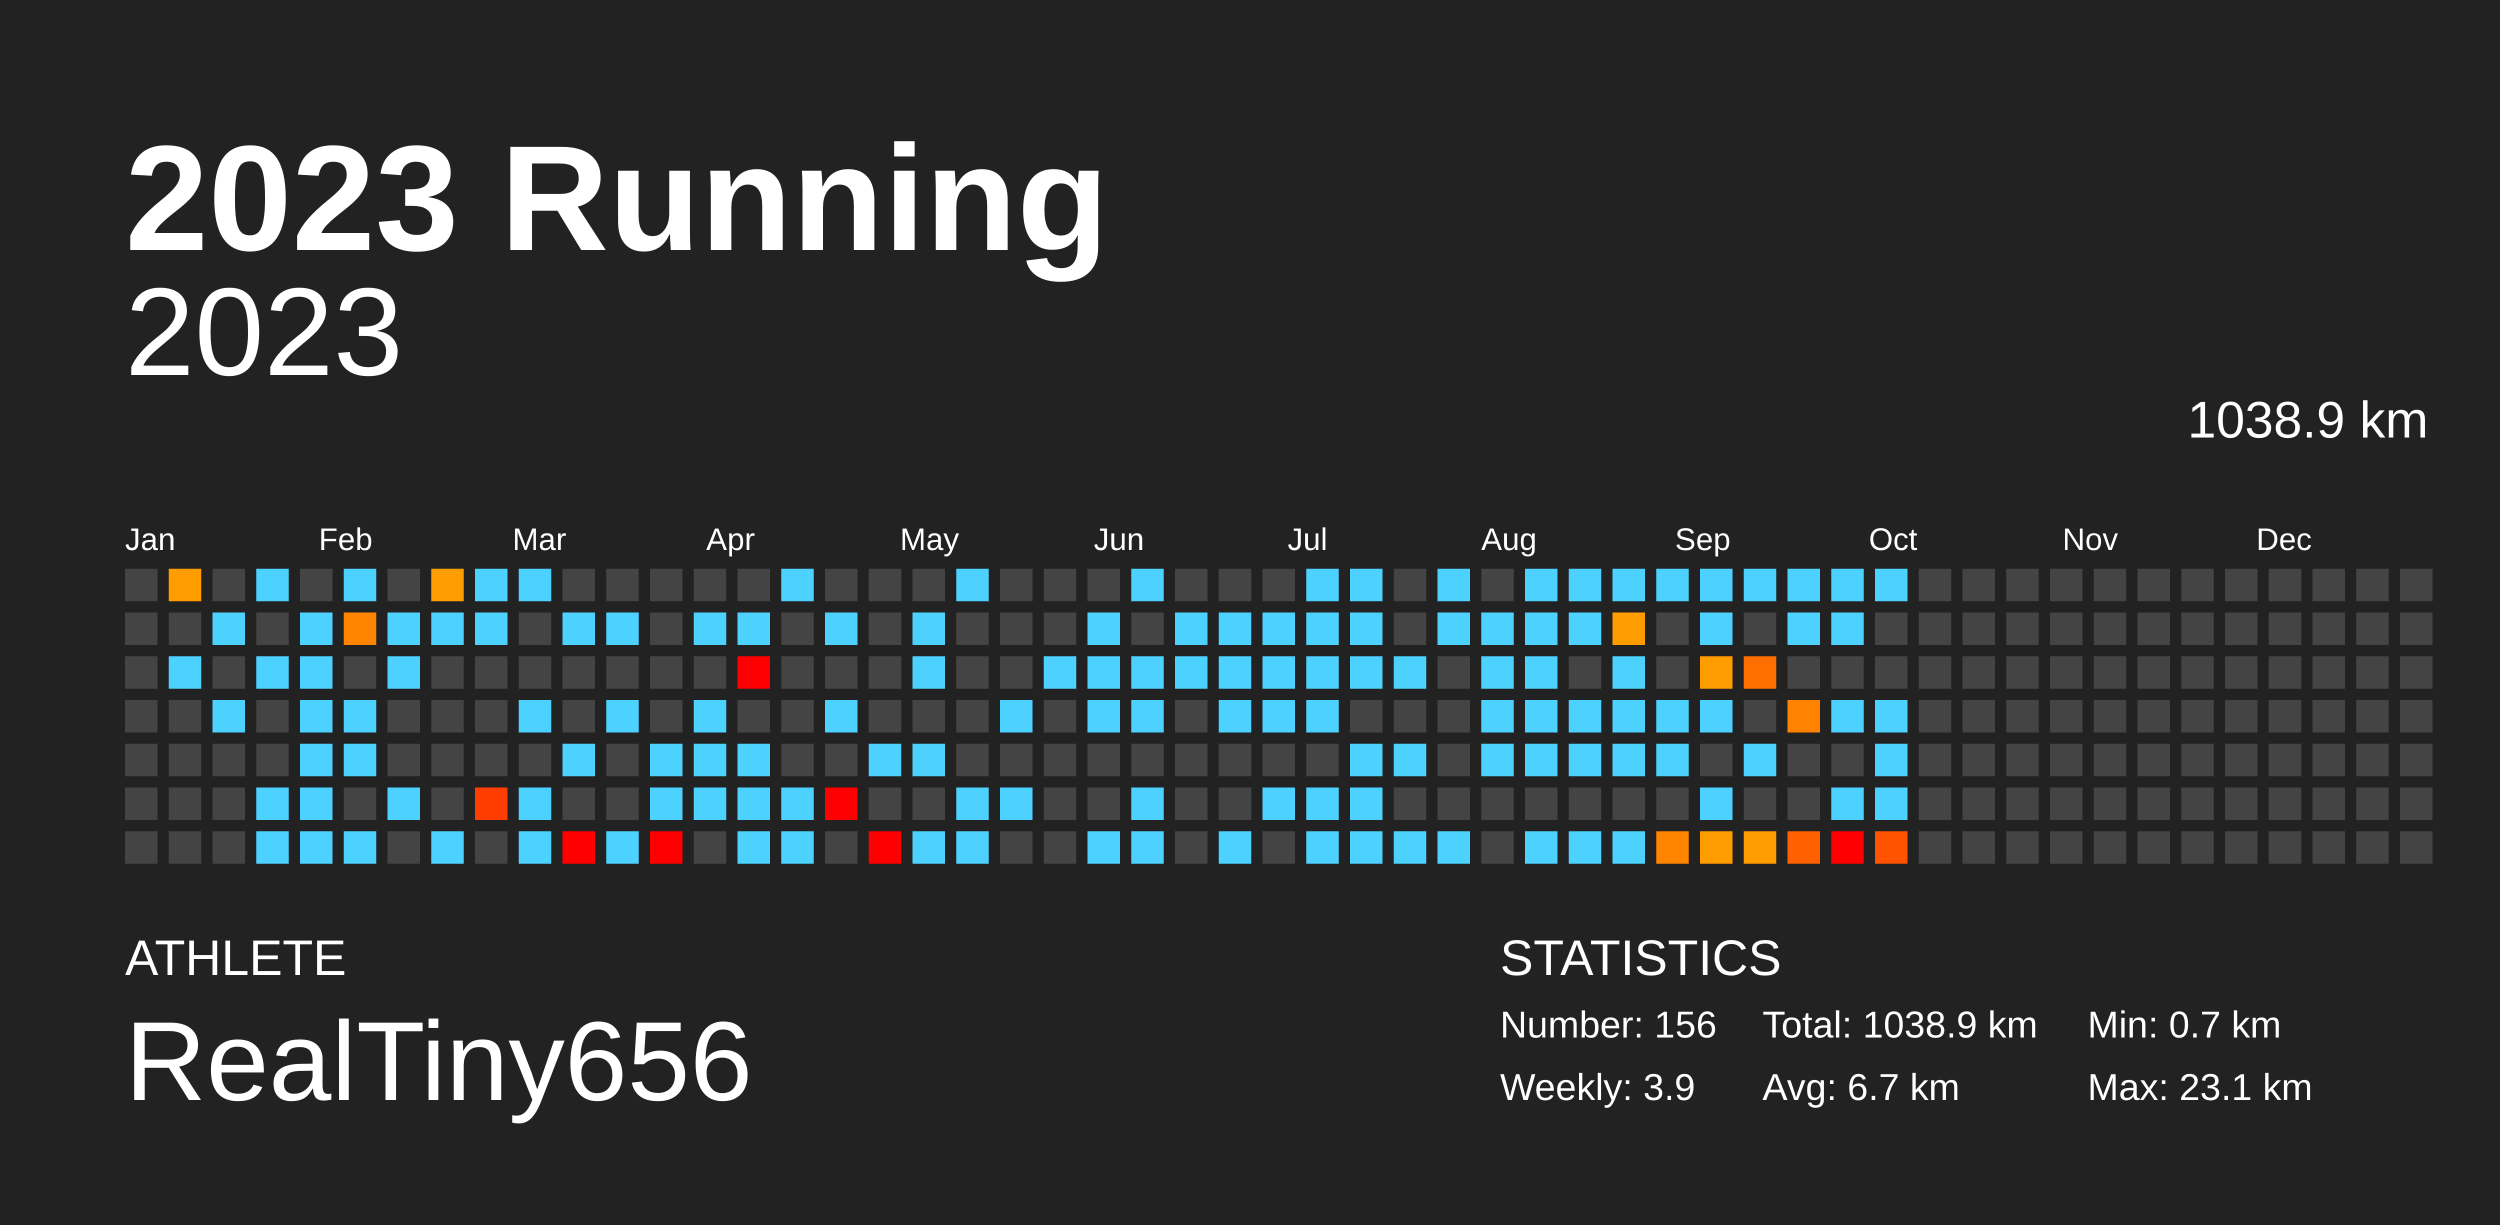
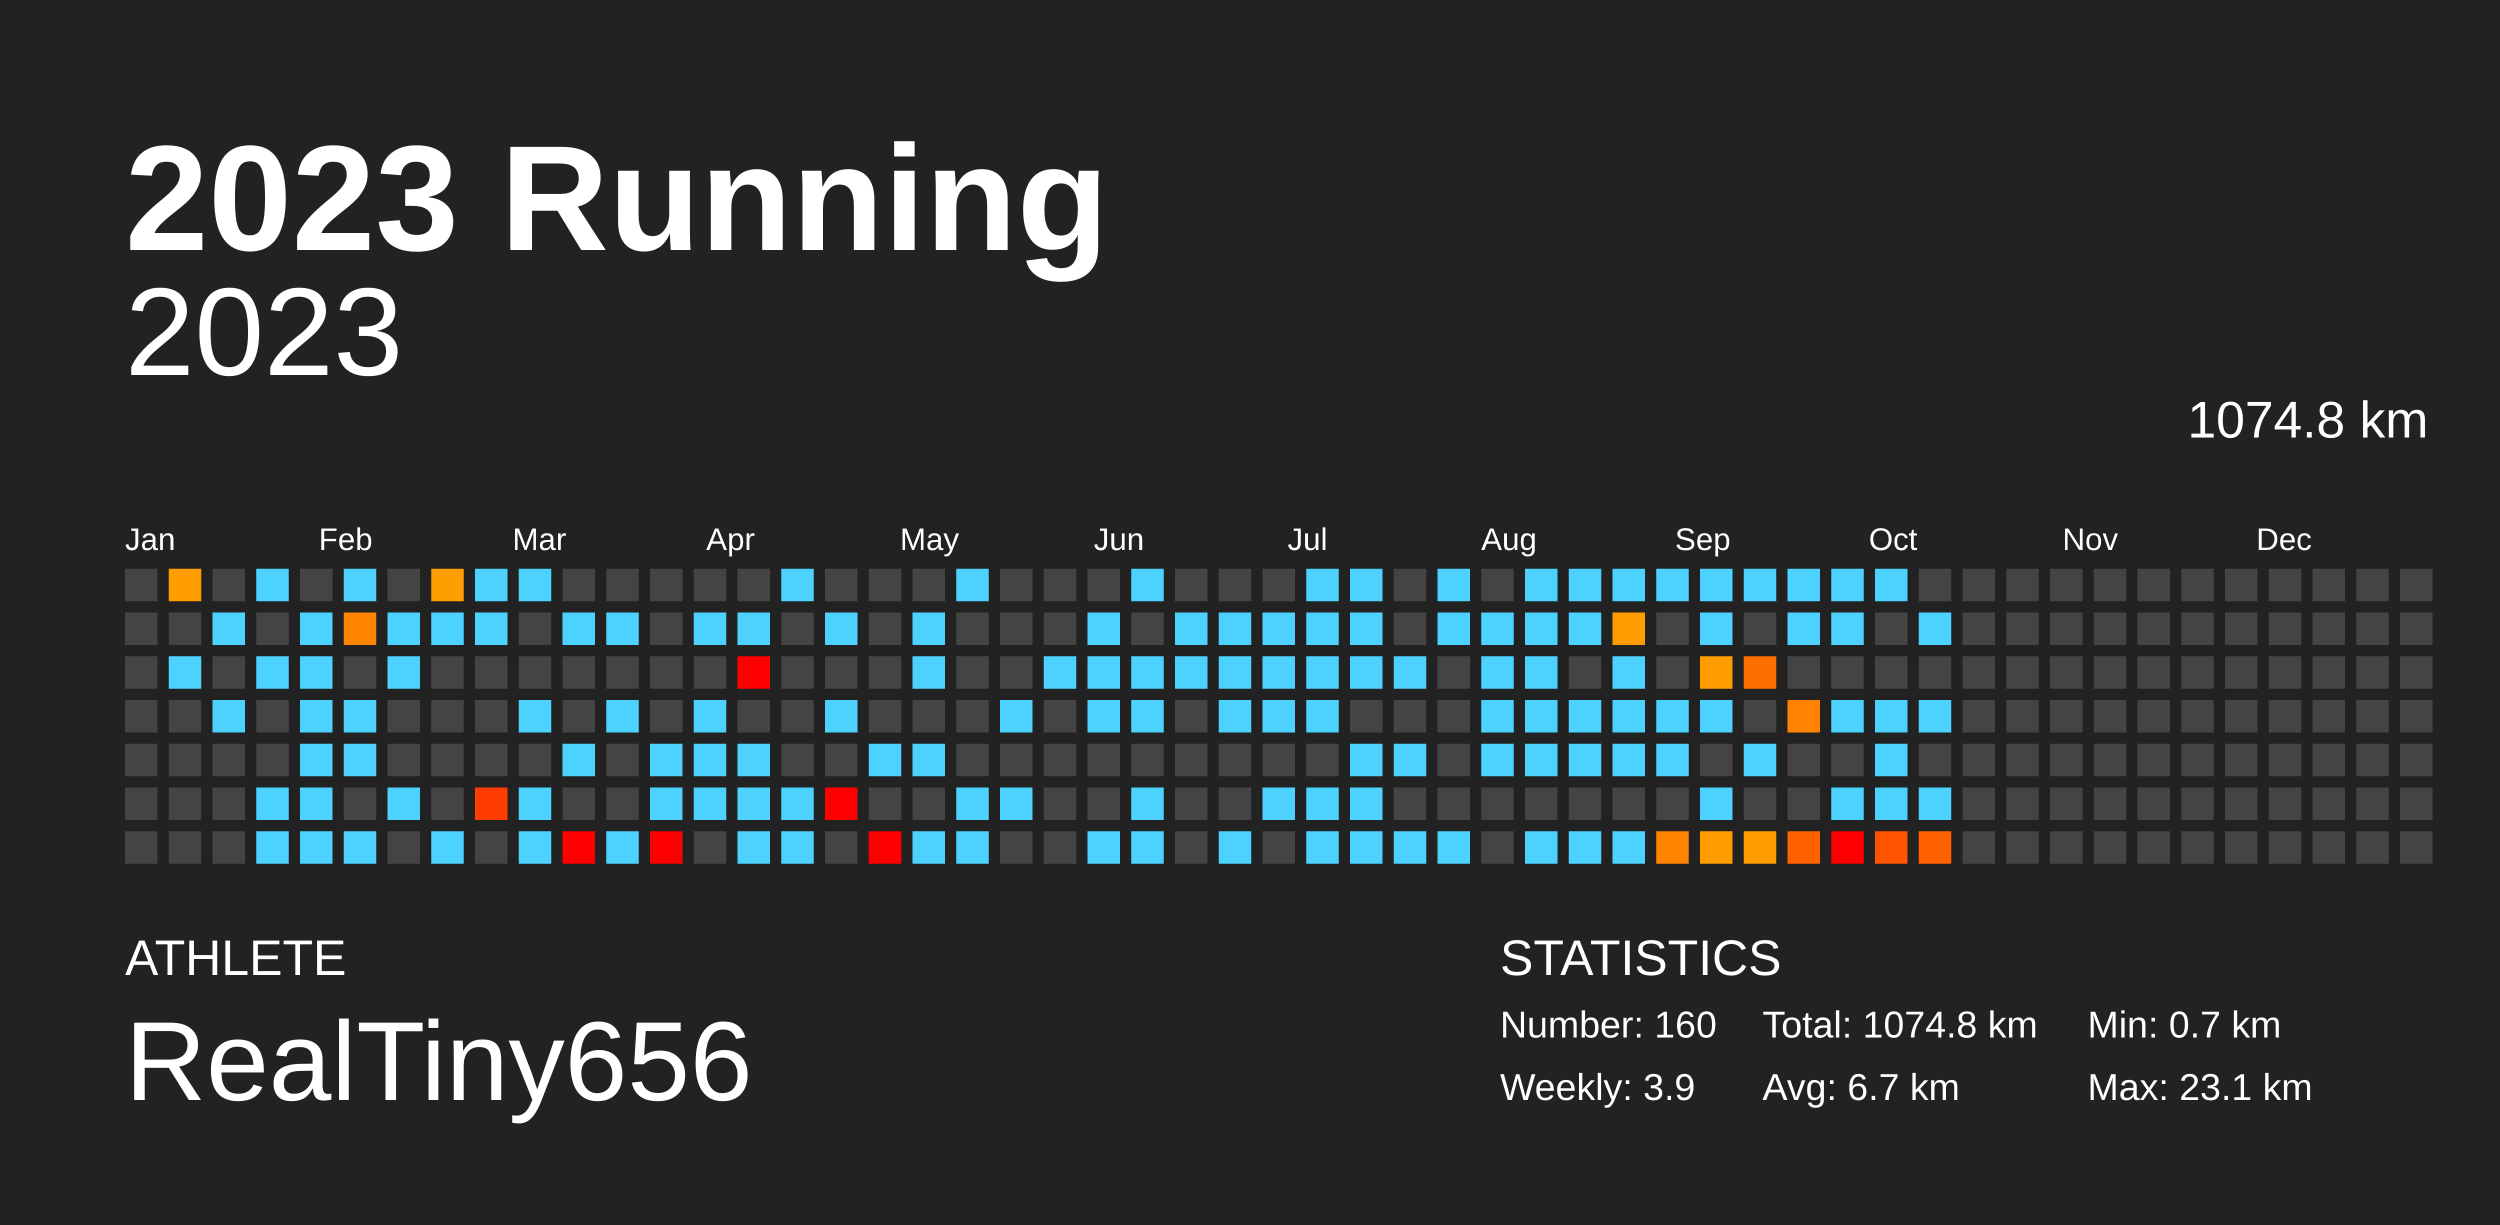
<svg xmlns="http://www.w3.org/2000/svg" baseProfile="full" height="98mm" version="1.1" viewBox="0,0,200,98" width="200mm">
  <defs />
  <rect fill="#222222" height="98" width="200" x="0" y="0" />
  <text fill="#FFFFFF" style="font-size:12px; font-family:Arial; font-weight:bold;" x="10" y="20">2023 Running</text>
  <text fill="#FFFFFF" style="font-size:4px; font-family:Arial" x="10" y="78">ATHLETE</text>
  <text fill="#FFFFFF" style="font-size:9px; font-family:Arial" x="10" y="88">RealTiny656</text>
  <text fill="#FFFFFF" style="font-size:4px; font-family:Arial" x="120" y="78">STATISTICS</text>
-   <text fill="#FFFFFF" style="font-size:3px; font-family:Arial" x="120" y="83">Number: 156</text>
+   <text fill="#FFFFFF" style="font-size:3px; font-family:Arial" x="120" y="83">Number: 160</text>
  <text fill="#FFFFFF" style="font-size:3px; font-family:Arial" x="120" y="88">Weekly: 3.9</text>
-   <text fill="#FFFFFF" style="font-size:3px; font-family:Arial" x="141" y="83">Total: 1038.9 km</text>
+   <text fill="#FFFFFF" style="font-size:3px; font-family:Arial" x="141" y="83">Total: 1074.8 km</text>
  <text fill="#FFFFFF" style="font-size:3px; font-family:Arial" x="141" y="88">Avg: 6.7 km</text>
  <text fill="#FFFFFF" style="font-size:3px; font-family:Arial" x="167" y="83">Min: 0.7 km</text>
  <text fill="#FFFFFF" style="font-size:3px; font-family:Arial" x="167" y="88">Max: 23.1 km</text>
  <text alignment-baseline="hanging" fill="#FFFFFF" style="font-size:10.0px; font-family:Arial;" x="10" y="30">2023</text>
-   <text alignment-baseline="hanging" fill="#FFFFFF" style="font-size:4.125px; font-family:Arial;" x="175" y="35">1038.9 km</text>
+   <text alignment-baseline="hanging" fill="#FFFFFF" style="font-size:4.125px; font-family:Arial;" x="175" y="35">1074.8 km</text>
  <text fill="#FFFFFF" style="font-size:2.5px; font-family:Arial" x="10.0" y="44">Jan</text>
  <text fill="#FFFFFF" style="font-size:2.5px; font-family:Arial" x="25.5" y="44">Feb</text>
  <text fill="#FFFFFF" style="font-size:2.5px; font-family:Arial" x="41.0" y="44">Mar</text>
  <text fill="#FFFFFF" style="font-size:2.5px; font-family:Arial" x="56.5" y="44">Apr</text>
  <text fill="#FFFFFF" style="font-size:2.5px; font-family:Arial" x="72.0" y="44">May</text>
  <text fill="#FFFFFF" style="font-size:2.5px; font-family:Arial" x="87.5" y="44">Jun</text>
  <text fill="#FFFFFF" style="font-size:2.5px; font-family:Arial" x="103.0" y="44">Jul</text>
  <text fill="#FFFFFF" style="font-size:2.5px; font-family:Arial" x="118.5" y="44">Aug</text>
  <text fill="#FFFFFF" style="font-size:2.5px; font-family:Arial" x="134.0" y="44">Sep</text>
  <text fill="#FFFFFF" style="font-size:2.5px; font-family:Arial" x="149.5" y="44">Oct</text>
  <text fill="#FFFFFF" style="font-size:2.5px; font-family:Arial" x="165.0" y="44">Nov</text>
  <text fill="#FFFFFF" style="font-size:2.5px; font-family:Arial" x="180.5" y="44">Dec</text>
  <rect fill="#444444" height="2.6" width="2.6" x="10.0" y="45.5" />
  <rect fill="#444444" height="2.6" width="2.6" x="10.0" y="49.0" />
  <rect fill="#444444" height="2.6" width="2.6" x="10.0" y="52.5" />
  <rect fill="#444444" height="2.6" width="2.6" x="10.0" y="56.0" />
  <rect fill="#444444" height="2.6" width="2.6" x="10.0" y="59.5" />
  <rect fill="#444444" height="2.6" width="2.6" x="10.0" y="63.0" />
  <rect fill="#444444" height="2.6" width="2.6" x="10.0" y="66.5" />
  <rect fill="#ff9c00" height="2.6" width="2.6" x="13.5" y="45.5" />
  <rect fill="#444444" height="2.6" width="2.6" x="13.5" y="49.0" />
  <rect fill="#4dd2ff" height="2.6" width="2.6" x="13.5" y="52.5" />
  <rect fill="#444444" height="2.6" width="2.6" x="13.5" y="56.0" />
  <rect fill="#444444" height="2.6" width="2.6" x="13.5" y="59.5" />
  <rect fill="#444444" height="2.6" width="2.6" x="13.5" y="63.0" />
  <rect fill="#444444" height="2.6" width="2.6" x="13.5" y="66.5" />
  <rect fill="#444444" height="2.6" width="2.6" x="17.0" y="45.5" />
  <rect fill="#4dd2ff" height="2.6" width="2.6" x="17.0" y="49.0" />
  <rect fill="#444444" height="2.6" width="2.6" x="17.0" y="52.5" />
  <rect fill="#4dd2ff" height="2.6" width="2.6" x="17.0" y="56.0" />
  <rect fill="#444444" height="2.6" width="2.6" x="17.0" y="59.5" />
  <rect fill="#444444" height="2.6" width="2.6" x="17.0" y="63.0" />
  <rect fill="#444444" height="2.6" width="2.6" x="17.0" y="66.5" />
  <rect fill="#4dd2ff" height="2.6" width="2.6" x="20.5" y="45.5" />
  <rect fill="#444444" height="2.6" width="2.6" x="20.5" y="49.0" />
  <rect fill="#4dd2ff" height="2.6" width="2.6" x="20.5" y="52.5" />
  <rect fill="#444444" height="2.6" width="2.6" x="20.5" y="56.0" />
  <rect fill="#444444" height="2.6" width="2.6" x="20.5" y="59.5" />
  <rect fill="#4dd2ff" height="2.6" width="2.6" x="20.5" y="63.0" />
  <rect fill="#4dd2ff" height="2.6" width="2.6" x="20.5" y="66.5" />
  <rect fill="#444444" height="2.6" width="2.6" x="24.0" y="45.5" />
  <rect fill="#4dd2ff" height="2.6" width="2.6" x="24.0" y="49.0" />
  <rect fill="#4dd2ff" height="2.6" width="2.6" x="24.0" y="52.5" />
  <rect fill="#4dd2ff" height="2.6" width="2.6" x="24.0" y="56.0" />
  <rect fill="#4dd2ff" height="2.6" width="2.6" x="24.0" y="59.5" />
  <rect fill="#4dd2ff" height="2.6" width="2.6" x="24.0" y="63.0" />
  <rect fill="#4dd2ff" height="2.6" width="2.6" x="24.0" y="66.5" />
  <rect fill="#4dd2ff" height="2.6" width="2.6" x="27.5" y="45.5" />
  <rect fill="#ff8500" height="2.6" width="2.6" x="27.5" y="49.0" />
  <rect fill="#444444" height="2.6" width="2.6" x="27.5" y="52.5" />
  <rect fill="#4dd2ff" height="2.6" width="2.6" x="27.5" y="56.0" />
  <rect fill="#4dd2ff" height="2.6" width="2.6" x="27.5" y="59.5" />
  <rect fill="#444444" height="2.6" width="2.6" x="27.5" y="63.0" />
  <rect fill="#4dd2ff" height="2.6" width="2.6" x="27.5" y="66.5" />
  <rect fill="#444444" height="2.6" width="2.6" x="31.0" y="45.5" />
  <rect fill="#4dd2ff" height="2.6" width="2.6" x="31.0" y="49.0" />
  <rect fill="#4dd2ff" height="2.6" width="2.6" x="31.0" y="52.5" />
  <rect fill="#444444" height="2.6" width="2.6" x="31.0" y="56.0" />
  <rect fill="#444444" height="2.6" width="2.6" x="31.0" y="59.5" />
  <rect fill="#4dd2ff" height="2.6" width="2.6" x="31.0" y="63.0" />
  <rect fill="#444444" height="2.6" width="2.6" x="31.0" y="66.5" />
  <rect fill="#ff9e00" height="2.6" width="2.6" x="34.5" y="45.5" />
  <rect fill="#4dd2ff" height="2.6" width="2.6" x="34.5" y="49.0" />
  <rect fill="#444444" height="2.6" width="2.6" x="34.5" y="52.5" />
  <rect fill="#444444" height="2.6" width="2.6" x="34.5" y="56.0" />
  <rect fill="#444444" height="2.6" width="2.6" x="34.5" y="59.5" />
  <rect fill="#444444" height="2.6" width="2.6" x="34.5" y="63.0" />
  <rect fill="#4dd2ff" height="2.6" width="2.6" x="34.5" y="66.5" />
  <rect fill="#4dd2ff" height="2.6" width="2.6" x="38.0" y="45.5" />
  <rect fill="#4dd2ff" height="2.6" width="2.6" x="38.0" y="49.0" />
  <rect fill="#444444" height="2.6" width="2.6" x="38.0" y="52.5" />
  <rect fill="#444444" height="2.6" width="2.6" x="38.0" y="56.0" />
  <rect fill="#444444" height="2.6" width="2.6" x="38.0" y="59.5" />
  <rect fill="#ff3d00" height="2.6" width="2.6" x="38.0" y="63.0" />
  <rect fill="#444444" height="2.6" width="2.6" x="38.0" y="66.5" />
  <rect fill="#4dd2ff" height="2.6" width="2.6" x="41.5" y="45.5" />
  <rect fill="#444444" height="2.6" width="2.6" x="41.5" y="49.0" />
  <rect fill="#444444" height="2.6" width="2.6" x="41.5" y="52.5" />
  <rect fill="#4dd2ff" height="2.6" width="2.6" x="41.5" y="56.0" />
  <rect fill="#444444" height="2.6" width="2.6" x="41.5" y="59.5" />
  <rect fill="#4dd2ff" height="2.6" width="2.6" x="41.5" y="63.0" />
  <rect fill="#4dd2ff" height="2.6" width="2.6" x="41.5" y="66.5" />
  <rect fill="#444444" height="2.6" width="2.6" x="45.0" y="45.5" />
  <rect fill="#4dd2ff" height="2.6" width="2.6" x="45.0" y="49.0" />
  <rect fill="#444444" height="2.6" width="2.6" x="45.0" y="52.5" />
  <rect fill="#444444" height="2.6" width="2.6" x="45.0" y="56.0" />
  <rect fill="#4dd2ff" height="2.6" width="2.6" x="45.0" y="59.5" />
  <rect fill="#444444" height="2.6" width="2.6" x="45.0" y="63.0" />
  <rect fill="red" height="2.6" width="2.6" x="45.0" y="66.5" />
  <rect fill="#444444" height="2.6" width="2.6" x="48.5" y="45.5" />
  <rect fill="#4dd2ff" height="2.6" width="2.6" x="48.5" y="49.0" />
  <rect fill="#444444" height="2.6" width="2.6" x="48.5" y="52.5" />
  <rect fill="#4dd2ff" height="2.6" width="2.6" x="48.5" y="56.0" />
  <rect fill="#444444" height="2.6" width="2.6" x="48.5" y="59.5" />
  <rect fill="#444444" height="2.6" width="2.6" x="48.5" y="63.0" />
  <rect fill="#4dd2ff" height="2.6" width="2.6" x="48.5" y="66.5" />
  <rect fill="#444444" height="2.6" width="2.6" x="52.0" y="45.5" />
  <rect fill="#444444" height="2.6" width="2.6" x="52.0" y="49.0" />
  <rect fill="#444444" height="2.6" width="2.6" x="52.0" y="52.5" />
  <rect fill="#444444" height="2.6" width="2.6" x="52.0" y="56.0" />
  <rect fill="#4dd2ff" height="2.6" width="2.6" x="52.0" y="59.5" />
  <rect fill="#4dd2ff" height="2.6" width="2.6" x="52.0" y="63.0" />
  <rect fill="red" height="2.6" width="2.6" x="52.0" y="66.5" />
  <rect fill="#444444" height="2.6" width="2.6" x="55.5" y="45.5" />
  <rect fill="#4dd2ff" height="2.6" width="2.6" x="55.5" y="49.0" />
  <rect fill="#444444" height="2.6" width="2.6" x="55.5" y="52.5" />
  <rect fill="#4dd2ff" height="2.6" width="2.6" x="55.5" y="56.0" />
  <rect fill="#4dd2ff" height="2.6" width="2.6" x="55.5" y="59.5" />
  <rect fill="#4dd2ff" height="2.6" width="2.6" x="55.5" y="63.0" />
  <rect fill="#444444" height="2.6" width="2.6" x="55.5" y="66.5" />
  <rect fill="#444444" height="2.6" width="2.6" x="59.0" y="45.5" />
  <rect fill="#4dd2ff" height="2.6" width="2.6" x="59.0" y="49.0" />
  <rect fill="red" height="2.6" width="2.6" x="59.0" y="52.5" />
  <rect fill="#444444" height="2.6" width="2.6" x="59.0" y="56.0" />
  <rect fill="#4dd2ff" height="2.6" width="2.6" x="59.0" y="59.5" />
  <rect fill="#4dd2ff" height="2.6" width="2.6" x="59.0" y="63.0" />
  <rect fill="#4dd2ff" height="2.6" width="2.6" x="59.0" y="66.5" />
  <rect fill="#4dd2ff" height="2.6" width="2.6" x="62.5" y="45.5" />
  <rect fill="#444444" height="2.6" width="2.6" x="62.5" y="49.0" />
  <rect fill="#444444" height="2.6" width="2.6" x="62.5" y="52.5" />
  <rect fill="#444444" height="2.6" width="2.6" x="62.5" y="56.0" />
  <rect fill="#444444" height="2.6" width="2.6" x="62.5" y="59.5" />
  <rect fill="#4dd2ff" height="2.6" width="2.6" x="62.5" y="63.0" />
  <rect fill="#4dd2ff" height="2.6" width="2.6" x="62.5" y="66.5" />
  <rect fill="#444444" height="2.6" width="2.6" x="66.0" y="45.5" />
  <rect fill="#4dd2ff" height="2.6" width="2.6" x="66.0" y="49.0" />
  <rect fill="#444444" height="2.6" width="2.6" x="66.0" y="52.5" />
  <rect fill="#4dd2ff" height="2.6" width="2.6" x="66.0" y="56.0" />
  <rect fill="#444444" height="2.6" width="2.6" x="66.0" y="59.5" />
  <rect fill="red" height="2.6" width="2.6" x="66.0" y="63.0" />
  <rect fill="#444444" height="2.6" width="2.6" x="66.0" y="66.5" />
  <rect fill="#444444" height="2.6" width="2.6" x="69.5" y="45.5" />
  <rect fill="#444444" height="2.6" width="2.6" x="69.5" y="49.0" />
  <rect fill="#444444" height="2.6" width="2.6" x="69.5" y="52.5" />
  <rect fill="#444444" height="2.6" width="2.6" x="69.5" y="56.0" />
  <rect fill="#4dd2ff" height="2.6" width="2.6" x="69.5" y="59.5" />
  <rect fill="#444444" height="2.6" width="2.6" x="69.5" y="63.0" />
  <rect fill="red" height="2.6" width="2.6" x="69.5" y="66.5" />
  <rect fill="#444444" height="2.6" width="2.6" x="73.0" y="45.5" />
  <rect fill="#4dd2ff" height="2.6" width="2.6" x="73.0" y="49.0" />
  <rect fill="#4dd2ff" height="2.6" width="2.6" x="73.0" y="52.5" />
  <rect fill="#444444" height="2.6" width="2.6" x="73.0" y="56.0" />
  <rect fill="#4dd2ff" height="2.6" width="2.6" x="73.0" y="59.5" />
  <rect fill="#444444" height="2.6" width="2.6" x="73.0" y="63.0" />
  <rect fill="#4dd2ff" height="2.6" width="2.6" x="73.0" y="66.5" />
  <rect fill="#4dd2ff" height="2.6" width="2.6" x="76.5" y="45.5" />
  <rect fill="#444444" height="2.6" width="2.6" x="76.5" y="49.0" />
  <rect fill="#444444" height="2.6" width="2.6" x="76.5" y="52.5" />
  <rect fill="#444444" height="2.6" width="2.6" x="76.5" y="56.0" />
  <rect fill="#444444" height="2.6" width="2.6" x="76.5" y="59.5" />
  <rect fill="#4dd2ff" height="2.6" width="2.6" x="76.5" y="63.0" />
  <rect fill="#4dd2ff" height="2.6" width="2.6" x="76.5" y="66.5" />
  <rect fill="#444444" height="2.6" width="2.6" x="80.0" y="45.5" />
  <rect fill="#444444" height="2.6" width="2.6" x="80.0" y="49.0" />
  <rect fill="#444444" height="2.6" width="2.6" x="80.0" y="52.5" />
  <rect fill="#4dd2ff" height="2.6" width="2.6" x="80.0" y="56.0" />
  <rect fill="#444444" height="2.6" width="2.6" x="80.0" y="59.5" />
  <rect fill="#4dd2ff" height="2.6" width="2.6" x="80.0" y="63.0" />
  <rect fill="#444444" height="2.6" width="2.6" x="80.0" y="66.5" />
  <rect fill="#444444" height="2.6" width="2.6" x="83.5" y="45.5" />
  <rect fill="#444444" height="2.6" width="2.6" x="83.5" y="49.0" />
  <rect fill="#4dd2ff" height="2.6" width="2.6" x="83.5" y="52.5" />
  <rect fill="#444444" height="2.6" width="2.6" x="83.5" y="56.0" />
  <rect fill="#444444" height="2.6" width="2.6" x="83.5" y="59.5" />
  <rect fill="#444444" height="2.6" width="2.6" x="83.5" y="63.0" />
  <rect fill="#444444" height="2.6" width="2.6" x="83.5" y="66.5" />
  <rect fill="#444444" height="2.6" width="2.6" x="87.0" y="45.5" />
  <rect fill="#4dd2ff" height="2.6" width="2.6" x="87.0" y="49.0" />
  <rect fill="#4dd2ff" height="2.6" width="2.6" x="87.0" y="52.5" />
  <rect fill="#4dd2ff" height="2.6" width="2.6" x="87.0" y="56.0" />
  <rect fill="#444444" height="2.6" width="2.6" x="87.0" y="59.5" />
  <rect fill="#444444" height="2.6" width="2.6" x="87.0" y="63.0" />
  <rect fill="#4dd2ff" height="2.6" width="2.6" x="87.0" y="66.5" />
  <rect fill="#4dd2ff" height="2.6" width="2.6" x="90.5" y="45.5" />
  <rect fill="#444444" height="2.6" width="2.6" x="90.5" y="49.0" />
  <rect fill="#4dd2ff" height="2.6" width="2.6" x="90.5" y="52.5" />
  <rect fill="#4dd2ff" height="2.6" width="2.6" x="90.5" y="56.0" />
  <rect fill="#444444" height="2.6" width="2.6" x="90.5" y="59.5" />
  <rect fill="#4dd2ff" height="2.6" width="2.6" x="90.5" y="63.0" />
  <rect fill="#4dd2ff" height="2.6" width="2.6" x="90.5" y="66.5" />
  <rect fill="#444444" height="2.6" width="2.6" x="94.0" y="45.5" />
  <rect fill="#4dd2ff" height="2.6" width="2.6" x="94.0" y="49.0" />
  <rect fill="#4dd2ff" height="2.6" width="2.6" x="94.0" y="52.5" />
  <rect fill="#444444" height="2.6" width="2.6" x="94.0" y="56.0" />
  <rect fill="#444444" height="2.6" width="2.6" x="94.0" y="59.5" />
  <rect fill="#444444" height="2.6" width="2.6" x="94.0" y="63.0" />
  <rect fill="#444444" height="2.6" width="2.6" x="94.0" y="66.5" />
  <rect fill="#444444" height="2.6" width="2.6" x="97.5" y="45.5" />
  <rect fill="#4dd2ff" height="2.6" width="2.6" x="97.5" y="49.0" />
  <rect fill="#4dd2ff" height="2.6" width="2.6" x="97.5" y="52.5" />
  <rect fill="#4dd2ff" height="2.6" width="2.6" x="97.5" y="56.0" />
  <rect fill="#444444" height="2.6" width="2.6" x="97.5" y="59.5" />
  <rect fill="#444444" height="2.6" width="2.6" x="97.5" y="63.0" />
  <rect fill="#4dd2ff" height="2.6" width="2.6" x="97.5" y="66.5" />
  <rect fill="#444444" height="2.6" width="2.6" x="101.0" y="45.5" />
  <rect fill="#4dd2ff" height="2.6" width="2.6" x="101.0" y="49.0" />
  <rect fill="#4dd2ff" height="2.6" width="2.6" x="101.0" y="52.5" />
  <rect fill="#4dd2ff" height="2.6" width="2.6" x="101.0" y="56.0" />
  <rect fill="#444444" height="2.6" width="2.6" x="101.0" y="59.5" />
  <rect fill="#4dd2ff" height="2.6" width="2.6" x="101.0" y="63.0" />
  <rect fill="#444444" height="2.6" width="2.6" x="101.0" y="66.5" />
  <rect fill="#4dd2ff" height="2.6" width="2.6" x="104.5" y="45.5" />
  <rect fill="#4dd2ff" height="2.6" width="2.6" x="104.5" y="49.0" />
  <rect fill="#4dd2ff" height="2.6" width="2.6" x="104.5" y="52.5" />
  <rect fill="#4dd2ff" height="2.6" width="2.6" x="104.5" y="56.0" />
  <rect fill="#444444" height="2.6" width="2.6" x="104.5" y="59.5" />
  <rect fill="#4dd2ff" height="2.6" width="2.6" x="104.5" y="63.0" />
  <rect fill="#4dd2ff" height="2.6" width="2.6" x="104.5" y="66.5" />
  <rect fill="#4dd2ff" height="2.6" width="2.6" x="108.0" y="45.5" />
  <rect fill="#4dd2ff" height="2.6" width="2.6" x="108.0" y="49.0" />
  <rect fill="#4dd2ff" height="2.6" width="2.6" x="108.0" y="52.5" />
  <rect fill="#444444" height="2.6" width="2.6" x="108.0" y="56.0" />
  <rect fill="#4dd2ff" height="2.6" width="2.6" x="108.0" y="59.5" />
  <rect fill="#4dd2ff" height="2.6" width="2.6" x="108.0" y="63.0" />
  <rect fill="#4dd2ff" height="2.6" width="2.6" x="108.0" y="66.5" />
  <rect fill="#444444" height="2.6" width="2.6" x="111.5" y="45.5" />
  <rect fill="#444444" height="2.6" width="2.6" x="111.5" y="49.0" />
  <rect fill="#4dd2ff" height="2.6" width="2.6" x="111.5" y="52.5" />
  <rect fill="#444444" height="2.6" width="2.6" x="111.5" y="56.0" />
  <rect fill="#4dd2ff" height="2.6" width="2.6" x="111.5" y="59.5" />
  <rect fill="#444444" height="2.6" width="2.6" x="111.5" y="63.0" />
  <rect fill="#4dd2ff" height="2.6" width="2.6" x="111.5" y="66.5" />
  <rect fill="#4dd2ff" height="2.6" width="2.6" x="115.0" y="45.5" />
  <rect fill="#4dd2ff" height="2.6" width="2.6" x="115.0" y="49.0" />
  <rect fill="#444444" height="2.6" width="2.6" x="115.0" y="52.5" />
  <rect fill="#444444" height="2.6" width="2.6" x="115.0" y="56.0" />
  <rect fill="#444444" height="2.6" width="2.6" x="115.0" y="59.5" />
  <rect fill="#444444" height="2.6" width="2.6" x="115.0" y="63.0" />
  <rect fill="#4dd2ff" height="2.6" width="2.6" x="115.0" y="66.5" />
  <rect fill="#444444" height="2.6" width="2.6" x="118.5" y="45.5" />
  <rect fill="#4dd2ff" height="2.6" width="2.6" x="118.5" y="49.0" />
  <rect fill="#4dd2ff" height="2.6" width="2.6" x="118.5" y="52.5" />
  <rect fill="#4dd2ff" height="2.6" width="2.6" x="118.5" y="56.0" />
  <rect fill="#4dd2ff" height="2.6" width="2.6" x="118.5" y="59.5" />
  <rect fill="#444444" height="2.6" width="2.6" x="118.5" y="63.0" />
  <rect fill="#444444" height="2.6" width="2.6" x="118.5" y="66.5" />
  <rect fill="#4dd2ff" height="2.6" width="2.6" x="122.0" y="45.5" />
  <rect fill="#4dd2ff" height="2.6" width="2.6" x="122.0" y="49.0" />
  <rect fill="#4dd2ff" height="2.6" width="2.6" x="122.0" y="52.5" />
  <rect fill="#4dd2ff" height="2.6" width="2.6" x="122.0" y="56.0" />
  <rect fill="#4dd2ff" height="2.6" width="2.6" x="122.0" y="59.5" />
  <rect fill="#444444" height="2.6" width="2.6" x="122.0" y="63.0" />
  <rect fill="#4dd2ff" height="2.6" width="2.6" x="122.0" y="66.5" />
  <rect fill="#4dd2ff" height="2.6" width="2.6" x="125.5" y="45.5" />
  <rect fill="#4dd2ff" height="2.6" width="2.6" x="125.5" y="49.0" />
  <rect fill="#444444" height="2.6" width="2.6" x="125.5" y="52.5" />
  <rect fill="#4dd2ff" height="2.6" width="2.6" x="125.5" y="56.0" />
  <rect fill="#4dd2ff" height="2.6" width="2.6" x="125.5" y="59.5" />
  <rect fill="#444444" height="2.6" width="2.6" x="125.5" y="63.0" />
  <rect fill="#4dd2ff" height="2.6" width="2.6" x="125.5" y="66.5" />
  <rect fill="#4dd2ff" height="2.6" width="2.6" x="129.0" y="45.5" />
  <rect fill="#ff9d00" height="2.6" width="2.6" x="129.0" y="49.0" />
  <rect fill="#4dd2ff" height="2.6" width="2.6" x="129.0" y="52.5" />
  <rect fill="#4dd2ff" height="2.6" width="2.6" x="129.0" y="56.0" />
  <rect fill="#4dd2ff" height="2.6" width="2.6" x="129.0" y="59.5" />
  <rect fill="#444444" height="2.6" width="2.6" x="129.0" y="63.0" />
  <rect fill="#4dd2ff" height="2.6" width="2.6" x="129.0" y="66.5" />
  <rect fill="#4dd2ff" height="2.6" width="2.6" x="132.5" y="45.5" />
  <rect fill="#444444" height="2.6" width="2.6" x="132.5" y="49.0" />
  <rect fill="#444444" height="2.6" width="2.6" x="132.5" y="52.5" />
  <rect fill="#4dd2ff" height="2.6" width="2.6" x="132.5" y="56.0" />
  <rect fill="#4dd2ff" height="2.6" width="2.6" x="132.5" y="59.5" />
  <rect fill="#444444" height="2.6" width="2.6" x="132.5" y="63.0" />
  <rect fill="#ff8400" height="2.6" width="2.6" x="132.5" y="66.5" />
  <rect fill="#4dd2ff" height="2.6" width="2.6" x="136.0" y="45.5" />
  <rect fill="#4dd2ff" height="2.6" width="2.6" x="136.0" y="49.0" />
  <rect fill="#ff9d00" height="2.6" width="2.6" x="136.0" y="52.5" />
  <rect fill="#4dd2ff" height="2.6" width="2.6" x="136.0" y="56.0" />
  <rect fill="#444444" height="2.6" width="2.6" x="136.0" y="59.5" />
  <rect fill="#4dd2ff" height="2.6" width="2.6" x="136.0" y="63.0" />
  <rect fill="#ff9d00" height="2.6" width="2.6" x="136.0" y="66.5" />
  <rect fill="#4dd2ff" height="2.6" width="2.6" x="139.5" y="45.5" />
  <rect fill="#444444" height="2.6" width="2.6" x="139.5" y="49.0" />
  <rect fill="#ff6e00" height="2.6" width="2.6" x="139.5" y="52.5" />
  <rect fill="#444444" height="2.6" width="2.6" x="139.5" y="56.0" />
  <rect fill="#4dd2ff" height="2.6" width="2.6" x="139.5" y="59.5" />
  <rect fill="#444444" height="2.6" width="2.6" x="139.5" y="63.0" />
  <rect fill="#ff9d00" height="2.6" width="2.6" x="139.5" y="66.5" />
  <rect fill="#4dd2ff" height="2.6" width="2.6" x="143.0" y="45.5" />
  <rect fill="#4dd2ff" height="2.6" width="2.6" x="143.0" y="49.0" />
  <rect fill="#444444" height="2.6" width="2.6" x="143.0" y="52.5" />
  <rect fill="#ff8300" height="2.6" width="2.6" x="143.0" y="56.0" />
  <rect fill="#444444" height="2.6" width="2.6" x="143.0" y="59.5" />
  <rect fill="#444444" height="2.6" width="2.6" x="143.0" y="63.0" />
  <rect fill="#ff6100" height="2.6" width="2.6" x="143.0" y="66.5" />
  <rect fill="#4dd2ff" height="2.6" width="2.6" x="146.5" y="45.5" />
  <rect fill="#4dd2ff" height="2.6" width="2.6" x="146.5" y="49.0" />
  <rect fill="#444444" height="2.6" width="2.6" x="146.5" y="52.5" />
  <rect fill="#4dd2ff" height="2.6" width="2.6" x="146.5" y="56.0" />
  <rect fill="#444444" height="2.6" width="2.6" x="146.5" y="59.5" />
  <rect fill="#4dd2ff" height="2.6" width="2.6" x="146.5" y="63.0" />
  <rect fill="red" height="2.6" width="2.6" x="146.5" y="66.5" />
  <rect fill="#4dd2ff" height="2.6" width="2.6" x="150.0" y="45.5" />
  <rect fill="#444444" height="2.6" width="2.6" x="150.0" y="49.0" />
  <rect fill="#444444" height="2.6" width="2.6" x="150.0" y="52.5" />
  <rect fill="#4dd2ff" height="2.6" width="2.6" x="150.0" y="56.0" />
  <rect fill="#4dd2ff" height="2.6" width="2.6" x="150.0" y="59.5" />
  <rect fill="#4dd2ff" height="2.6" width="2.6" x="150.0" y="63.0" />
  <rect fill="#ff5300" height="2.6" width="2.6" x="150.0" y="66.5" />
  <rect fill="#444444" height="2.6" width="2.6" x="153.5" y="45.5" />
-   <rect fill="#444444" height="2.6" width="2.6" x="153.5" y="49.0" />
+   <rect fill="#4dd2ff" height="2.6" width="2.6" x="153.5" y="49.0" />
  <rect fill="#444444" height="2.6" width="2.6" x="153.5" y="52.5" />
-   <rect fill="#444444" height="2.6" width="2.6" x="153.5" y="56.0" />
+   <rect fill="#4dd2ff" height="2.6" width="2.6" x="153.5" y="56.0" />
  <rect fill="#444444" height="2.6" width="2.6" x="153.5" y="59.5" />
-   <rect fill="#444444" height="2.6" width="2.6" x="153.5" y="63.0" />
-   <rect fill="#444444" height="2.6" width="2.6" x="153.5" y="66.5" />
+   <rect fill="#4dd2ff" height="2.6" width="2.6" x="153.5" y="63.0" />
+   <rect fill="#ff6100" height="2.6" width="2.6" x="153.5" y="66.5" />
  <rect fill="#444444" height="2.6" width="2.6" x="157.0" y="45.5" />
  <rect fill="#444444" height="2.6" width="2.6" x="157.0" y="49.0" />
  <rect fill="#444444" height="2.6" width="2.6" x="157.0" y="52.5" />
  <rect fill="#444444" height="2.6" width="2.6" x="157.0" y="56.0" />
  <rect fill="#444444" height="2.6" width="2.6" x="157.0" y="59.5" />
  <rect fill="#444444" height="2.6" width="2.6" x="157.0" y="63.0" />
  <rect fill="#444444" height="2.6" width="2.6" x="157.0" y="66.5" />
  <rect fill="#444444" height="2.6" width="2.6" x="160.5" y="45.5" />
  <rect fill="#444444" height="2.6" width="2.6" x="160.5" y="49.0" />
  <rect fill="#444444" height="2.6" width="2.6" x="160.5" y="52.5" />
  <rect fill="#444444" height="2.6" width="2.6" x="160.5" y="56.0" />
  <rect fill="#444444" height="2.6" width="2.6" x="160.5" y="59.5" />
  <rect fill="#444444" height="2.6" width="2.6" x="160.5" y="63.0" />
  <rect fill="#444444" height="2.6" width="2.6" x="160.5" y="66.5" />
  <rect fill="#444444" height="2.6" width="2.6" x="164.0" y="45.5" />
  <rect fill="#444444" height="2.6" width="2.6" x="164.0" y="49.0" />
  <rect fill="#444444" height="2.6" width="2.6" x="164.0" y="52.5" />
  <rect fill="#444444" height="2.6" width="2.6" x="164.0" y="56.0" />
  <rect fill="#444444" height="2.6" width="2.6" x="164.0" y="59.5" />
  <rect fill="#444444" height="2.6" width="2.6" x="164.0" y="63.0" />
  <rect fill="#444444" height="2.6" width="2.6" x="164.0" y="66.5" />
  <rect fill="#444444" height="2.6" width="2.6" x="167.5" y="45.5" />
  <rect fill="#444444" height="2.6" width="2.6" x="167.5" y="49.0" />
  <rect fill="#444444" height="2.6" width="2.6" x="167.5" y="52.5" />
  <rect fill="#444444" height="2.6" width="2.6" x="167.5" y="56.0" />
  <rect fill="#444444" height="2.6" width="2.6" x="167.5" y="59.5" />
  <rect fill="#444444" height="2.6" width="2.6" x="167.5" y="63.0" />
  <rect fill="#444444" height="2.6" width="2.6" x="167.5" y="66.5" />
  <rect fill="#444444" height="2.6" width="2.6" x="171.0" y="45.5" />
  <rect fill="#444444" height="2.6" width="2.6" x="171.0" y="49.0" />
  <rect fill="#444444" height="2.6" width="2.6" x="171.0" y="52.5" />
  <rect fill="#444444" height="2.6" width="2.6" x="171.0" y="56.0" />
  <rect fill="#444444" height="2.6" width="2.6" x="171.0" y="59.5" />
  <rect fill="#444444" height="2.6" width="2.6" x="171.0" y="63.0" />
  <rect fill="#444444" height="2.6" width="2.6" x="171.0" y="66.5" />
  <rect fill="#444444" height="2.6" width="2.6" x="174.5" y="45.5" />
  <rect fill="#444444" height="2.6" width="2.6" x="174.5" y="49.0" />
  <rect fill="#444444" height="2.6" width="2.6" x="174.5" y="52.5" />
  <rect fill="#444444" height="2.6" width="2.6" x="174.5" y="56.0" />
  <rect fill="#444444" height="2.6" width="2.6" x="174.5" y="59.5" />
  <rect fill="#444444" height="2.6" width="2.6" x="174.5" y="63.0" />
  <rect fill="#444444" height="2.6" width="2.6" x="174.5" y="66.5" />
  <rect fill="#444444" height="2.6" width="2.6" x="178.0" y="45.5" />
  <rect fill="#444444" height="2.6" width="2.6" x="178.0" y="49.0" />
  <rect fill="#444444" height="2.6" width="2.6" x="178.0" y="52.5" />
  <rect fill="#444444" height="2.6" width="2.6" x="178.0" y="56.0" />
  <rect fill="#444444" height="2.6" width="2.6" x="178.0" y="59.5" />
  <rect fill="#444444" height="2.6" width="2.6" x="178.0" y="63.0" />
  <rect fill="#444444" height="2.6" width="2.6" x="178.0" y="66.5" />
  <rect fill="#444444" height="2.6" width="2.6" x="181.5" y="45.5" />
  <rect fill="#444444" height="2.6" width="2.6" x="181.5" y="49.0" />
  <rect fill="#444444" height="2.6" width="2.6" x="181.5" y="52.5" />
  <rect fill="#444444" height="2.6" width="2.6" x="181.5" y="56.0" />
  <rect fill="#444444" height="2.6" width="2.6" x="181.5" y="59.5" />
  <rect fill="#444444" height="2.6" width="2.6" x="181.5" y="63.0" />
  <rect fill="#444444" height="2.6" width="2.6" x="181.5" y="66.5" />
  <rect fill="#444444" height="2.6" width="2.6" x="185.0" y="45.5" />
  <rect fill="#444444" height="2.6" width="2.6" x="185.0" y="49.0" />
  <rect fill="#444444" height="2.6" width="2.6" x="185.0" y="52.5" />
  <rect fill="#444444" height="2.6" width="2.6" x="185.0" y="56.0" />
  <rect fill="#444444" height="2.6" width="2.6" x="185.0" y="59.5" />
  <rect fill="#444444" height="2.6" width="2.6" x="185.0" y="63.0" />
  <rect fill="#444444" height="2.6" width="2.6" x="185.0" y="66.5" />
  <rect fill="#444444" height="2.6" width="2.6" x="188.5" y="45.5" />
  <rect fill="#444444" height="2.6" width="2.6" x="188.5" y="49.0" />
  <rect fill="#444444" height="2.6" width="2.6" x="188.5" y="52.5" />
  <rect fill="#444444" height="2.6" width="2.6" x="188.5" y="56.0" />
  <rect fill="#444444" height="2.6" width="2.6" x="188.5" y="59.5" />
  <rect fill="#444444" height="2.6" width="2.6" x="188.5" y="63.0" />
  <rect fill="#444444" height="2.6" width="2.6" x="188.5" y="66.5" />
  <rect fill="#444444" height="2.6" width="2.6" x="192.0" y="45.5" />
  <rect fill="#444444" height="2.6" width="2.6" x="192.0" y="49.0" />
  <rect fill="#444444" height="2.6" width="2.6" x="192.0" y="52.5" />
  <rect fill="#444444" height="2.6" width="2.6" x="192.0" y="56.0" />
  <rect fill="#444444" height="2.6" width="2.6" x="192.0" y="59.5" />
  <rect fill="#444444" height="2.6" width="2.6" x="192.0" y="63.0" />
  <rect fill="#444444" height="2.6" width="2.6" x="192.0" y="66.5" />
</svg>
